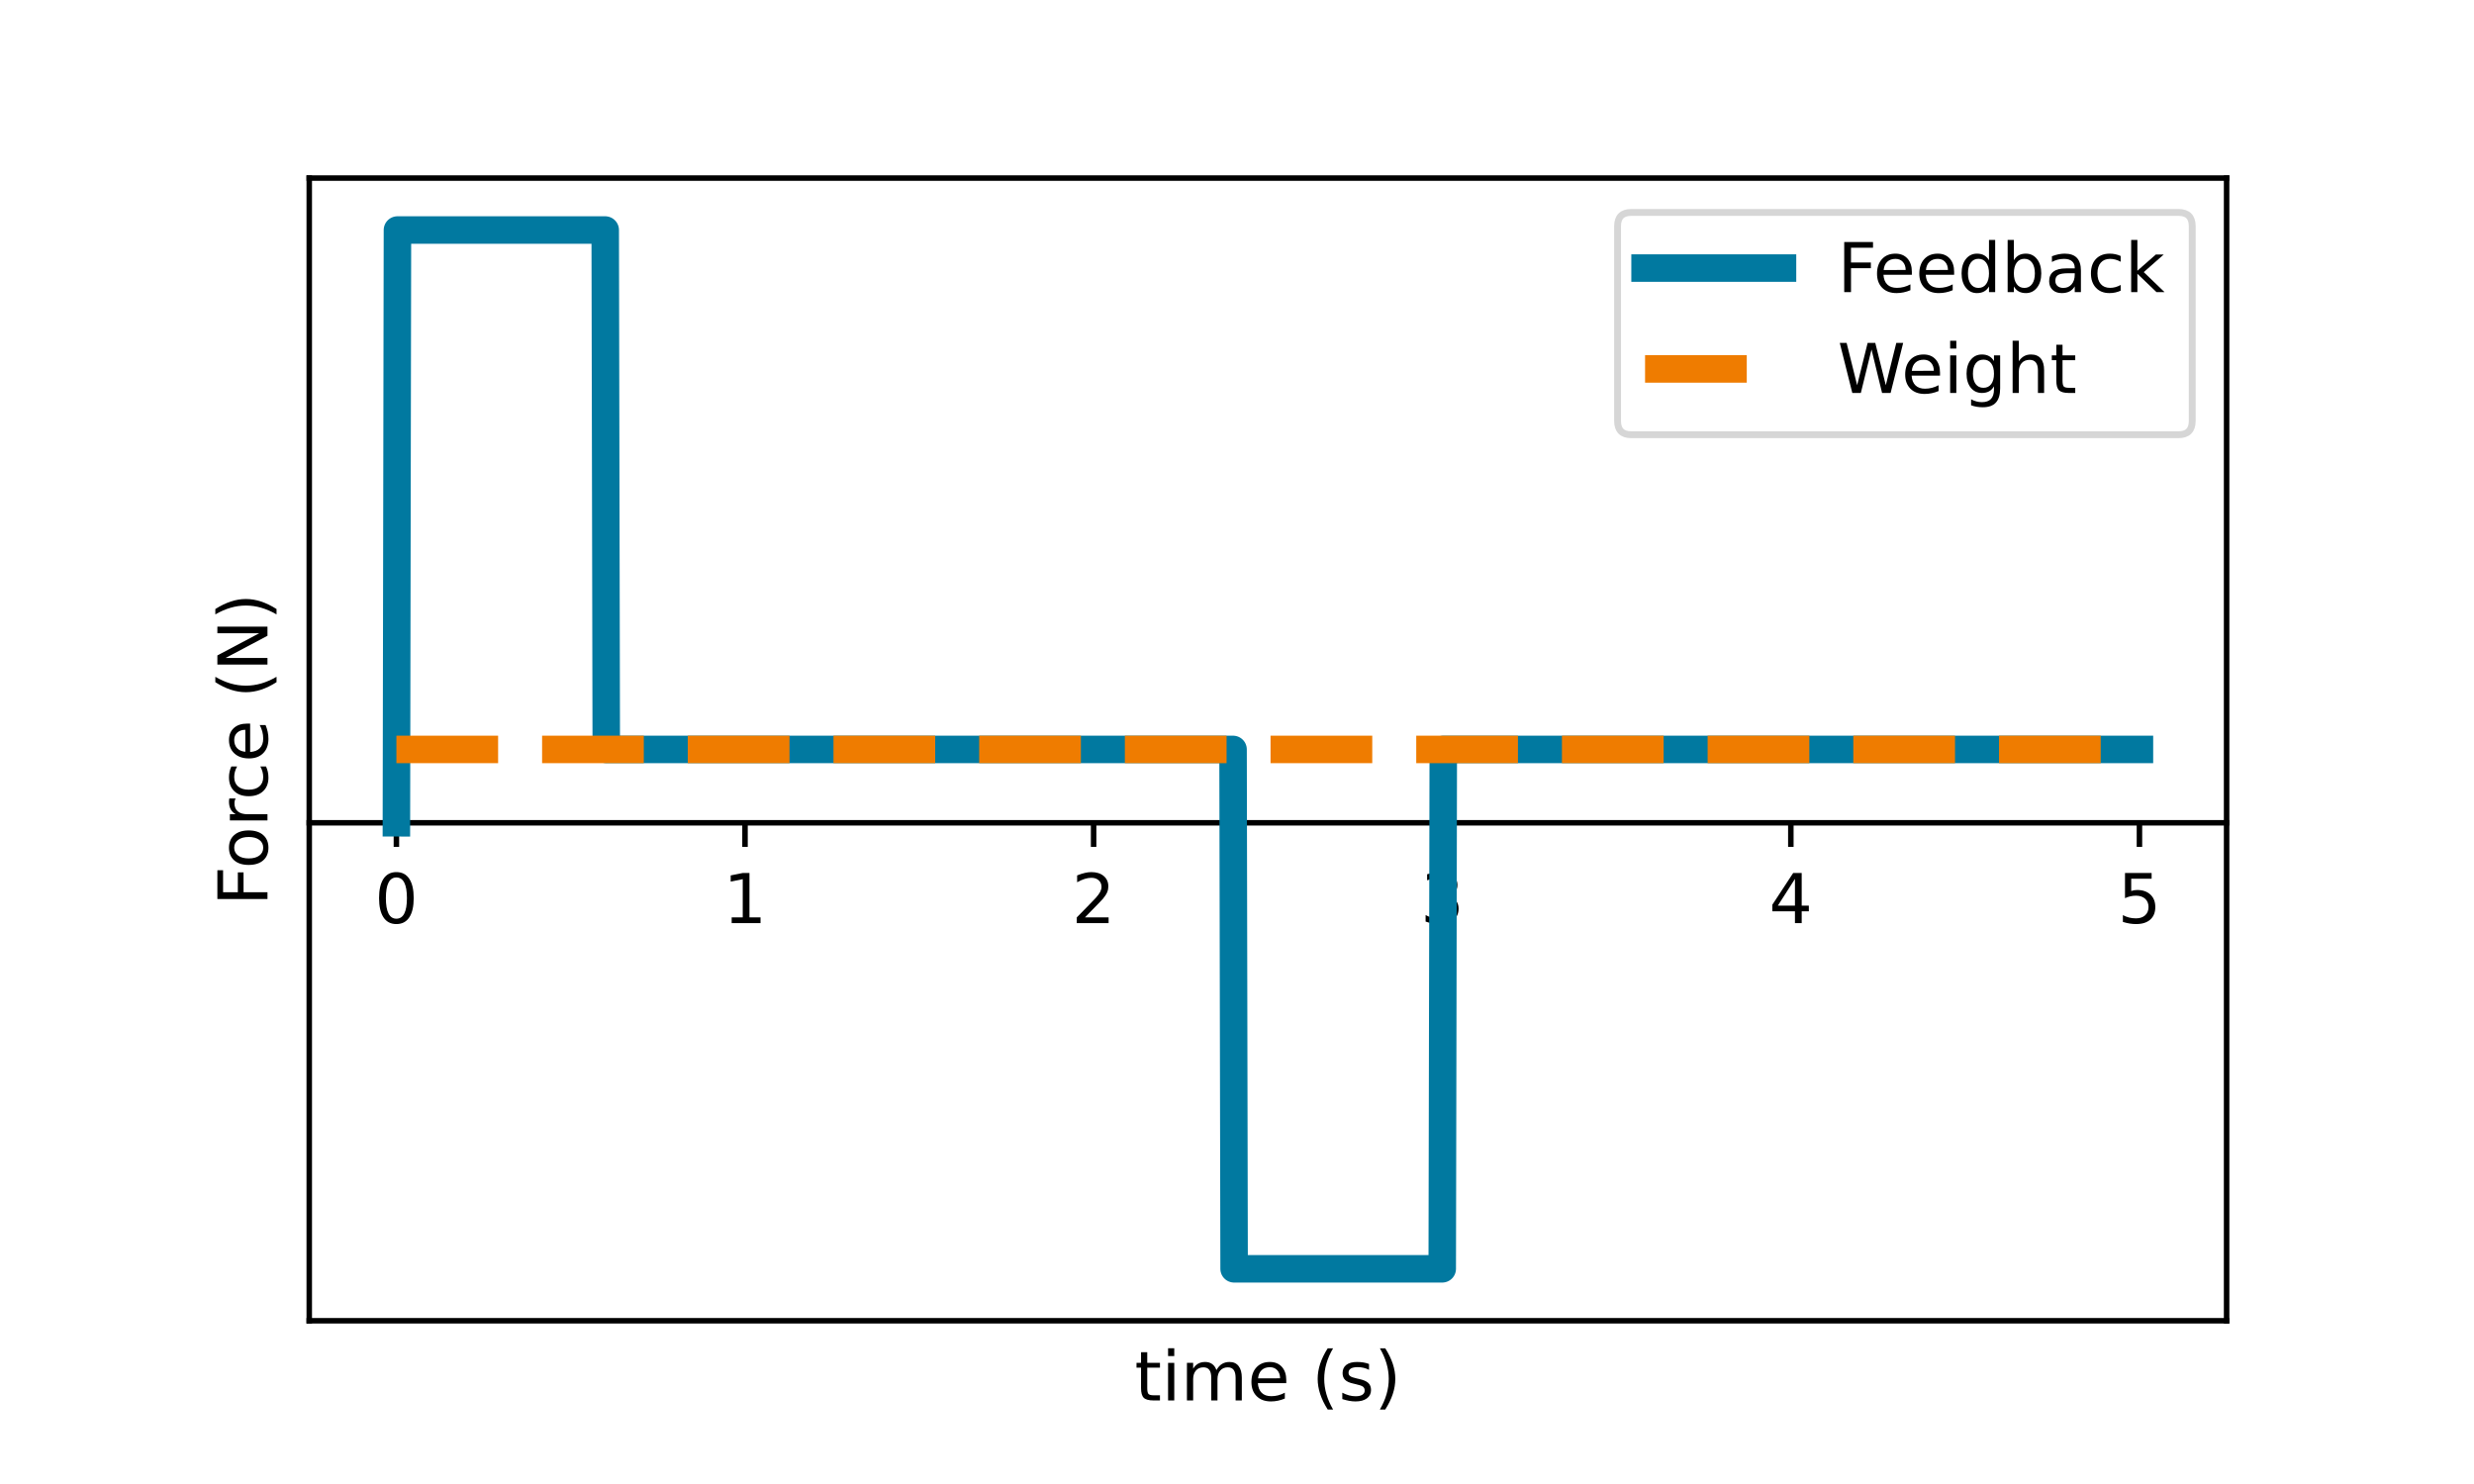
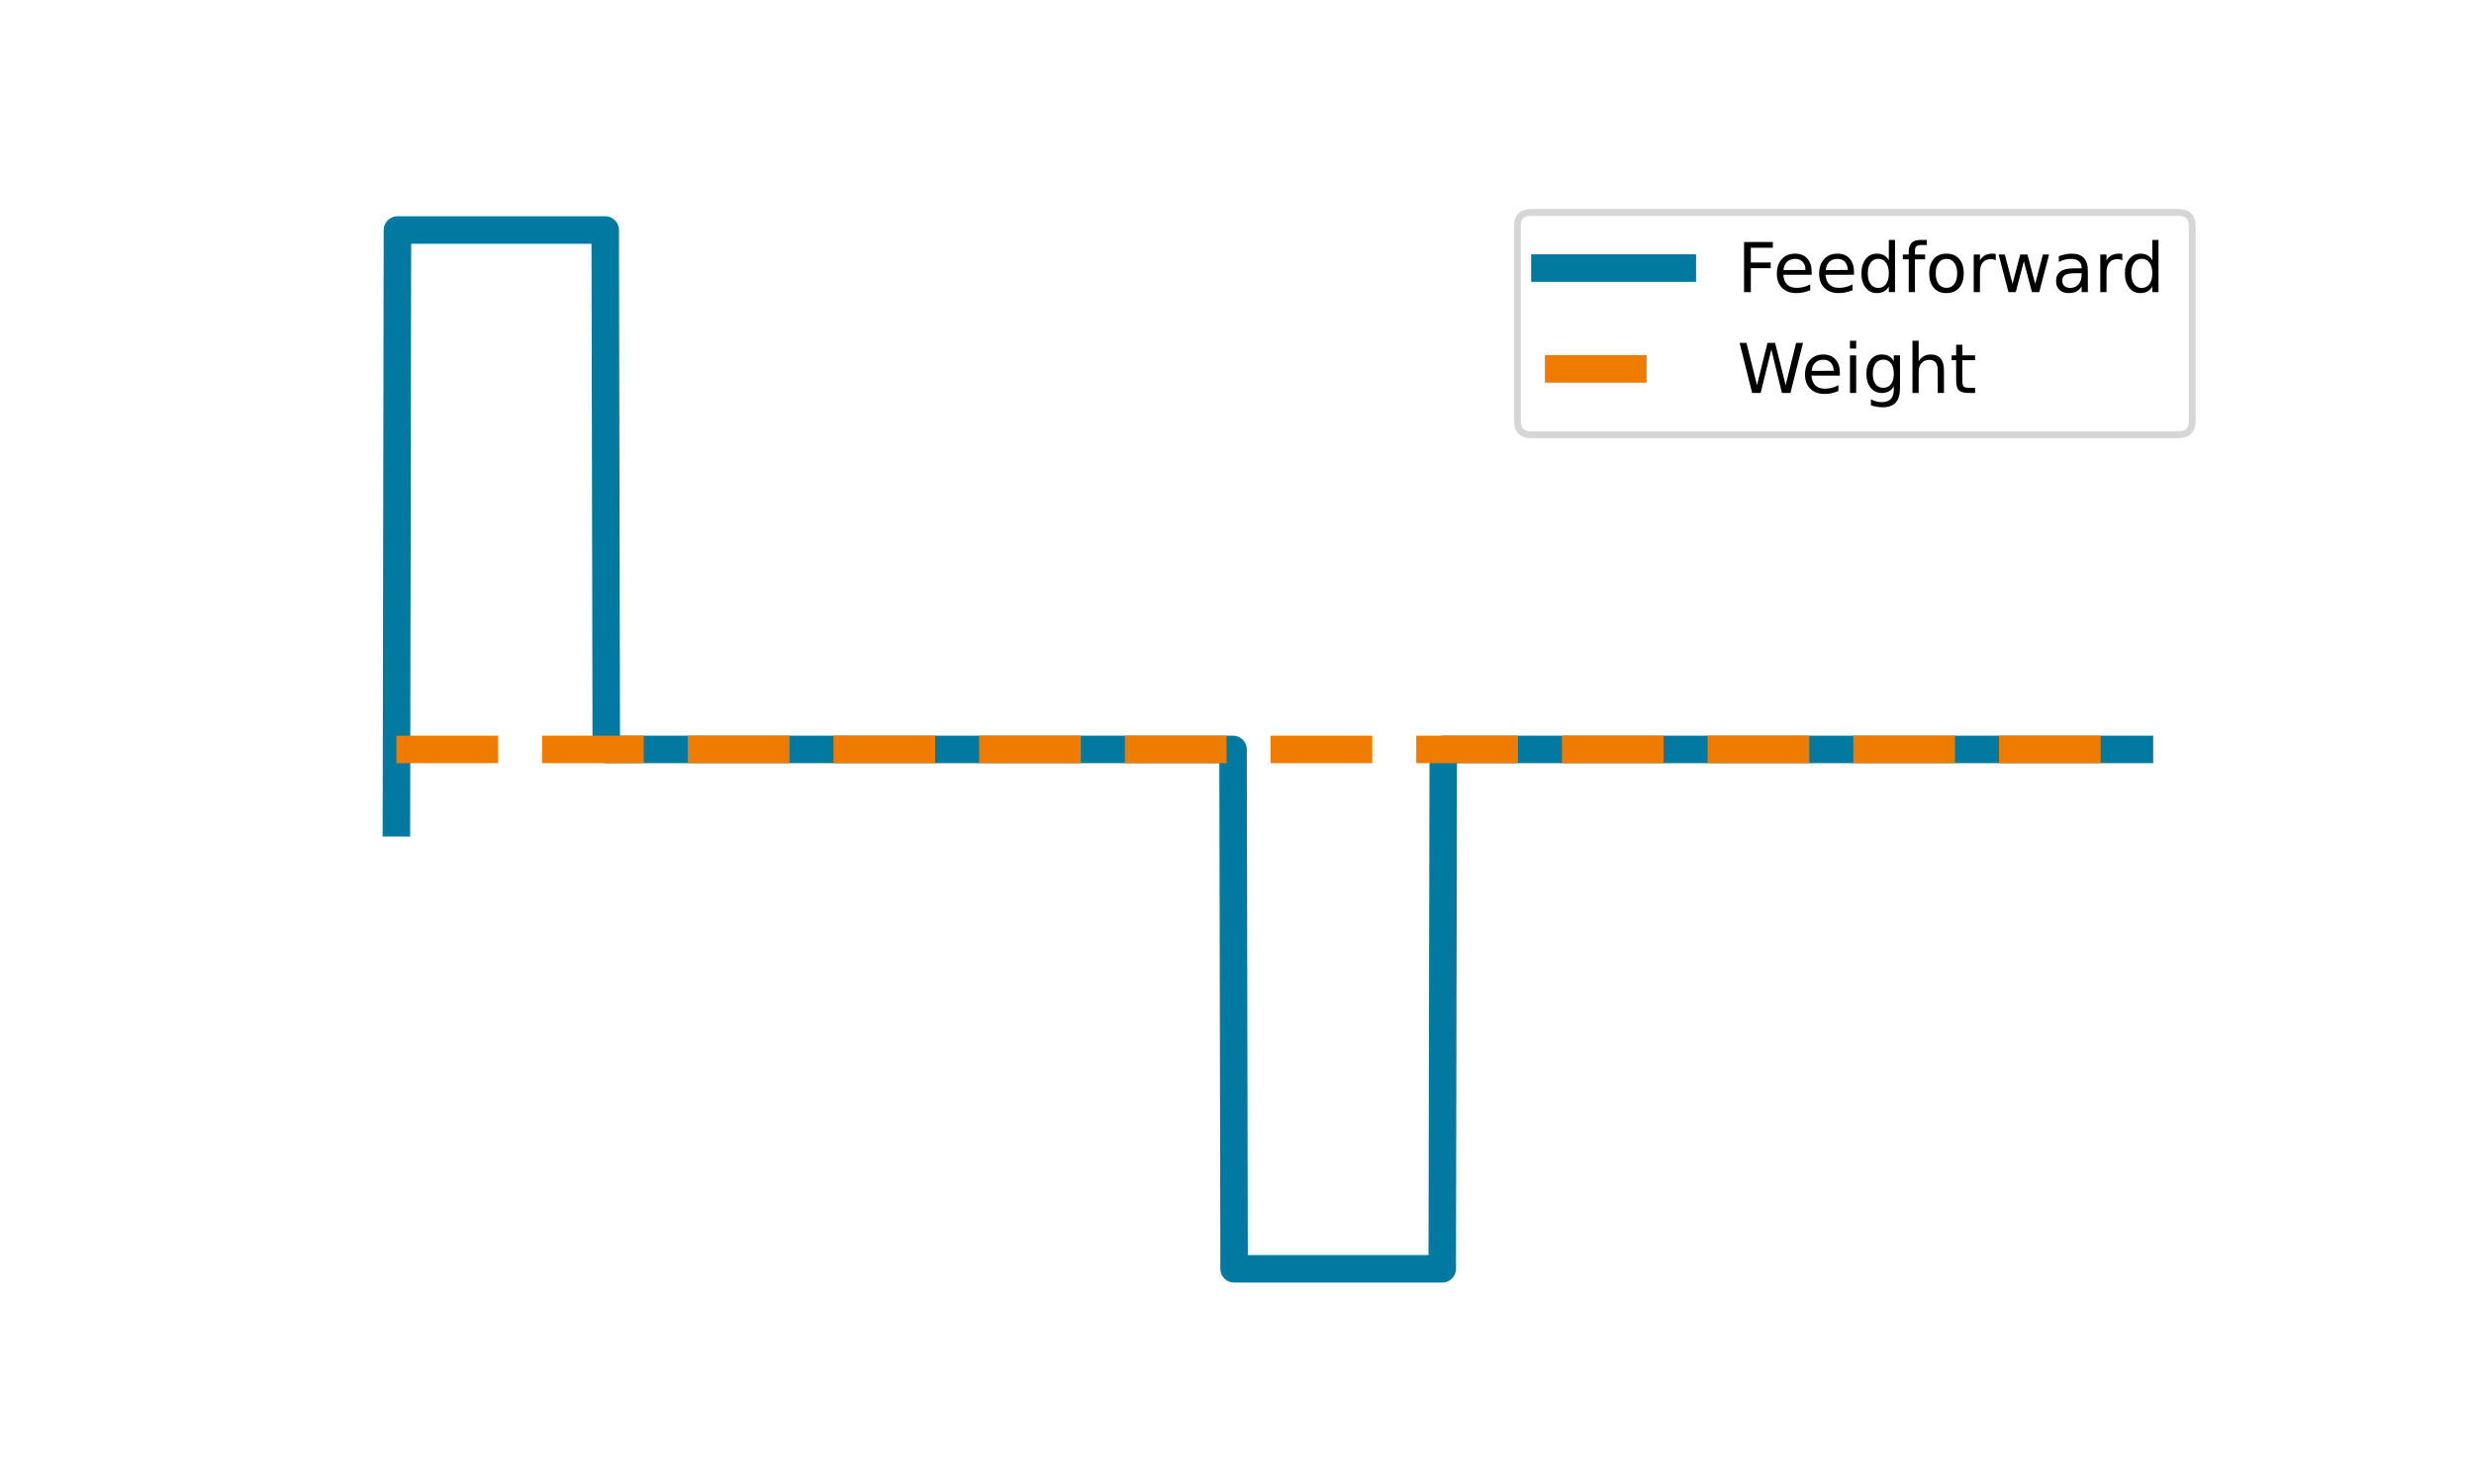
<svg xmlns="http://www.w3.org/2000/svg" xmlns:xlink="http://www.w3.org/1999/xlink" width="360pt" height="216pt" viewBox="0 0 360 216" version="1.1">
  <defs>
    <style type="text/css">*{stroke-linejoin: round; stroke-linecap: butt}</style>
  </defs>
  <g id="figure_1">
    <g id="patch_1">
      <path d="M 0 216  L 360 216  L 360 0  L 0 0  z " style="fill: #ffffff" />
    </g>
    <g id="axes_1">
-       <g id="patch_2">
-         <path d="M 45 192.24  L 324 192.24  L 324 25.92  L 45 25.92  z " style="fill: #ffffff" />
+       <g id="line2d_1">
+         <path d="M 57.682 119.76  L 57.834 33.48  L 88.067 33.48  L 88.22 109.08  L 179.427 109.08  L 179.579 184.68  L 209.864 184.68  L 210.016 109.08  L 311.318 109.08  L 311.318 109.08  " clip-path="url(#pd4e6633fdc)" style="fill: none; stroke: #0179a0; stroke-width: 4; stroke-linecap: square" />
      </g>
-       <g id="axes_2">
-         <g id="patch_3">
-           <path d="M 45 119.76  L 324 119.76  L 324 119.76  L 45 119.76  z " style="fill: #ffffff" />
+       <g id="LineCollection_1">
+         <path d="M 57.682 109.08  L 311.318 109.08  " clip-path="url(#pd4e6633fdc)" style="fill: none; stroke-dasharray: 14.8,6.4; stroke-dashoffset: 0; stroke: #ef7c00; stroke-width: 4" />
+       </g>
+       <g id="legend_1">
+         <g id="patch_2">
+           <path d="M 222.803 63.276  L 317 63.276  Q 319 63.276 319 61.276  L 319 32.92  Q 319 30.92 317 30.92  L 222.803 30.92  Q 220.803 30.92 220.803 32.92  L 220.803 61.276  Q 220.803 63.276 222.803 63.276  z " style="fill: #ffffff; opacity: 0.8; stroke: #cccccc; stroke-linejoin: miter" />
        </g>
-         <g id="matplotlib.axis_1">
-           <g id="xtick_1">
-             <g id="line2d_1">
-               <defs>
-                 <path id="mef80969c58" d="M 0 0  L 0 3.5  " style="stroke: #000000; stroke-width: 0.8" />
-               </defs>
-               <g>
-                 <use xlink:href="#mef80969c58" x="57.682" y="119.76" style="stroke: #000000; stroke-width: 0.8" />
-               </g>
-             </g>
-             <g id="text_1">
-               <g transform="translate(54.50057 134.358) scale(0.1 -0.1)">
-                 <defs>
-                   <path id="DejaVuSans-30" d="M 2034 4250  Q 1547 4250 1301 3770  Q 1056 3291 1056 2328  Q 1056 1369 1301 889  Q 1547 409 2034 409  Q 2525 409 2770 889  Q 3016 1369 3016 2328  Q 3016 3291 2770 3770  Q 2525 4250 2034 4250  z M 2034 4750  Q 2819 4750 3233 4129  Q 3647 3509 3647 2328  Q 3647 1150 3233 529  Q 2819 -91 2034 -91  Q 1250 -91 836 529  Q 422 1150 422 2328  Q 422 3509 836 4129  Q 1250 4750 2034 4750  z " transform="scale(0.015625)" />
-                 </defs>
-                 <use xlink:href="#DejaVuSans-30" />
-               </g>
-             </g>
-           </g>
-           <g id="xtick_2">
-             <g id="line2d_2">
-               <g>
-                 <use xlink:href="#mef80969c58" x="108.409" y="119.76" style="stroke: #000000; stroke-width: 0.8" />
-               </g>
-             </g>
-             <g id="text_2">
-               <g transform="translate(105.2278 134.358) scale(0.1 -0.1)">
-                 <defs>
-                   <path id="DejaVuSans-31" d="M 794 531  L 1825 531  L 1825 4091  L 703 3866  L 703 4441  L 1819 4666  L 2450 4666  L 2450 531  L 3481 531  L 3481 0  L 794 0  L 794 531  z " transform="scale(0.015625)" />
-                 </defs>
-                 <use xlink:href="#DejaVuSans-31" />
-               </g>
-             </g>
-           </g>
-           <g id="xtick_3">
-             <g id="line2d_3">
-               <g>
-                 <use xlink:href="#mef80969c58" x="159.136" y="119.76" style="stroke: #000000; stroke-width: 0.8" />
-               </g>
-             </g>
-             <g id="text_3">
-               <g transform="translate(155.9551 134.358) scale(0.1 -0.1)">
-                 <defs>
-                   <path id="DejaVuSans-32" d="M 1228 531  L 3431 531  L 3431 0  L 469 0  L 469 531  Q 828 903 1448 1529  Q 2069 2156 2228 2338  Q 2531 2678 2651 2914  Q 2772 3150 2772 3378  Q 2772 3750 2511 3984  Q 2250 4219 1831 4219  Q 1534 4219 1204 4116  Q 875 4013 500 3803  L 500 4441  Q 881 4594 1212 4672  Q 1544 4750 1819 4750  Q 2544 4750 2975 4387  Q 3406 4025 3406 3419  Q 3406 3131 3298 2873  Q 3191 2616 2906 2266  Q 2828 2175 2409 1742  Q 1991 1309 1228 531  z " transform="scale(0.015625)" />
-                 </defs>
-                 <use xlink:href="#DejaVuSans-32" />
-               </g>
-             </g>
-           </g>
-           <g id="xtick_4">
-             <g id="line2d_4">
-               <g>
-                 <use xlink:href="#mef80969c58" x="209.864" y="119.76" style="stroke: #000000; stroke-width: 0.8" />
-               </g>
-             </g>
-             <g id="text_4">
-               <g transform="translate(206.6824 134.358) scale(0.1 -0.1)">
-                 <defs>
-                   <path id="DejaVuSans-33" d="M 2597 2516  Q 3050 2419 3304 2112  Q 3559 1806 3559 1356  Q 3559 666 3084 287  Q 2609 -91 1734 -91  Q 1441 -91 1130 -33  Q 819 25 488 141  L 488 750  Q 750 597 1062 519  Q 1375 441 1716 441  Q 2309 441 2620 675  Q 2931 909 2931 1356  Q 2931 1769 2642 2001  Q 2353 2234 1838 2234  L 1294 2234  L 1294 2753  L 1863 2753  Q 2328 2753 2575 2939  Q 2822 3125 2822 3475  Q 2822 3834 2567 4026  Q 2313 4219 1838 4219  Q 1578 4219 1281 4162  Q 984 4106 628 3988  L 628 4550  Q 988 4650 1302 4700  Q 1616 4750 1894 4750  Q 2613 4750 3031 4423  Q 3450 4097 3450 3541  Q 3450 3153 3228 2886  Q 3006 2619 2597 2516  z " transform="scale(0.015625)" />
-                 </defs>
-                 <use xlink:href="#DejaVuSans-33" />
-               </g>
-             </g>
-           </g>
-           <g id="xtick_5">
-             <g id="line2d_5">
-               <g>
-                 <use xlink:href="#mef80969c58" x="260.591" y="119.76" style="stroke: #000000; stroke-width: 0.8" />
-               </g>
-             </g>
-             <g id="text_5">
-               <g transform="translate(257.4097 134.358) scale(0.1 -0.1)">
-                 <defs>
-                   <path id="DejaVuSans-34" d="M 2419 4116  L 825 1625  L 2419 1625  L 2419 4116  z M 2253 4666  L 3047 4666  L 3047 1625  L 3713 1625  L 3713 1100  L 3047 1100  L 3047 0  L 2419 0  L 2419 1100  L 313 1100  L 313 1709  L 2253 4666  z " transform="scale(0.015625)" />
-                 </defs>
-                 <use xlink:href="#DejaVuSans-34" />
-               </g>
-             </g>
-           </g>
-           <g id="xtick_6">
-             <g id="line2d_6">
-               <g>
-                 <use xlink:href="#mef80969c58" x="311.318" y="119.76" style="stroke: #000000; stroke-width: 0.8" />
-               </g>
-             </g>
-             <g id="text_6">
-               <g transform="translate(308.1369 134.358) scale(0.1 -0.1)">
-                 <defs>
-                   <path id="DejaVuSans-35" d="M 691 4666  L 3169 4666  L 3169 4134  L 1269 4134  L 1269 2991  Q 1406 3038 1543 3061  Q 1681 3084 1819 3084  Q 2600 3084 3056 2656  Q 3513 2228 3513 1497  Q 3513 744 3044 326  Q 2575 -91 1722 -91  Q 1428 -91 1123 -41  Q 819 9 494 109  L 494 744  Q 775 591 1075 516  Q 1375 441 1709 441  Q 2250 441 2565 725  Q 2881 1009 2881 1497  Q 2881 1984 2565 2268  Q 2250 2553 1709 2553  Q 1456 2553 1204 2497  Q 953 2441 691 2322  L 691 4666  z " transform="scale(0.015625)" />
-                 </defs>
-                 <use xlink:href="#DejaVuSans-35" />
-               </g>
-             </g>
-           </g>
+         <g id="line2d_2">
+           <path d="M 224.803 39.018  L 234.803 39.018  L 244.803 39.018  " style="fill: none; stroke: #0179a0; stroke-width: 4; stroke-linecap: square" />
        </g>
-         <g id="matplotlib.axis_2" />
-         <g id="patch_4">
-           <path d="M 45 119.76  L 324 119.76  " style="fill: none; stroke: #000000; stroke-width: 0.8; stroke-linejoin: miter; stroke-linecap: square" />
-         </g>
-       </g>
-       <g id="matplotlib.axis_3">
-         <g id="text_7">
-           <g transform="translate(165.1086 203.8384) scale(0.1 -0.1)">
-             <defs>
-               <path id="DejaVuSans-74" d="M 1172 4494  L 1172 3500  L 2356 3500  L 2356 3053  L 1172 3053  L 1172 1153  Q 1172 725 1289 603  Q 1406 481 1766 481  L 2356 481  L 2356 0  L 1766 0  Q 1100 0 847 248  Q 594 497 594 1153  L 594 3053  L 172 3053  L 172 3500  L 594 3500  L 594 4494  L 1172 4494  z " transform="scale(0.015625)" />
-               <path id="DejaVuSans-69" d="M 603 3500  L 1178 3500  L 1178 0  L 603 0  L 603 3500  z M 603 4863  L 1178 4863  L 1178 4134  L 603 4134  L 603 4863  z " transform="scale(0.015625)" />
-               <path id="DejaVuSans-6d" d="M 3328 2828  Q 3544 3216 3844 3400  Q 4144 3584 4550 3584  Q 5097 3584 5394 3201  Q 5691 2819 5691 2113  L 5691 0  L 5113 0  L 5113 2094  Q 5113 2597 4934 2840  Q 4756 3084 4391 3084  Q 3944 3084 3684 2787  Q 3425 2491 3425 1978  L 3425 0  L 2847 0  L 2847 2094  Q 2847 2600 2669 2842  Q 2491 3084 2119 3084  Q 1678 3084 1418 2786  Q 1159 2488 1159 1978  L 1159 0  L 581 0  L 581 3500  L 1159 3500  L 1159 2956  Q 1356 3278 1631 3431  Q 1906 3584 2284 3584  Q 2666 3584 2933 3390  Q 3200 3197 3328 2828  z " transform="scale(0.015625)" />
-               <path id="DejaVuSans-65" d="M 3597 1894  L 3597 1613  L 953 1613  Q 991 1019 1311 708  Q 1631 397 2203 397  Q 2534 397 2845 478  Q 3156 559 3463 722  L 3463 178  Q 3153 47 2828 -22  Q 2503 -91 2169 -91  Q 1331 -91 842 396  Q 353 884 353 1716  Q 353 2575 817 3079  Q 1281 3584 2069 3584  Q 2775 3584 3186 3129  Q 3597 2675 3597 1894  z M 3022 2063  Q 3016 2534 2758 2815  Q 2500 3097 2075 3097  Q 1594 3097 1305 2825  Q 1016 2553 972 2059  L 3022 2063  z " transform="scale(0.015625)" />
-               <path id="DejaVuSans-20" transform="scale(0.015625)" />
-               <path id="DejaVuSans-28" d="M 1984 4856  Q 1566 4138 1362 3434  Q 1159 2731 1159 2009  Q 1159 1288 1364 580  Q 1569 -128 1984 -844  L 1484 -844  Q 1016 -109 783 600  Q 550 1309 550 2009  Q 550 2706 781 3412  Q 1013 4119 1484 4856  L 1984 4856  z " transform="scale(0.015625)" />
-               <path id="DejaVuSans-73" d="M 2834 3397  L 2834 2853  Q 2591 2978 2328 3040  Q 2066 3103 1784 3103  Q 1356 3103 1142 2972  Q 928 2841 928 2578  Q 928 2378 1081 2264  Q 1234 2150 1697 2047  L 1894 2003  Q 2506 1872 2764 1633  Q 3022 1394 3022 966  Q 3022 478 2636 193  Q 2250 -91 1575 -91  Q 1294 -91 989 -36  Q 684 19 347 128  L 347 722  Q 666 556 975 473  Q 1284 391 1588 391  Q 1994 391 2212 530  Q 2431 669 2431 922  Q 2431 1156 2273 1281  Q 2116 1406 1581 1522  L 1381 1569  Q 847 1681 609 1914  Q 372 2147 372 2553  Q 372 3047 722 3315  Q 1072 3584 1716 3584  Q 2034 3584 2315 3537  Q 2597 3491 2834 3397  z " transform="scale(0.015625)" />
-               <path id="DejaVuSans-29" d="M 513 4856  L 1013 4856  Q 1481 4119 1714 3412  Q 1947 2706 1947 2009  Q 1947 1309 1714 600  Q 1481 -109 1013 -844  L 513 -844  Q 928 -128 1133 580  Q 1338 1288 1338 2009  Q 1338 2731 1133 3434  Q 928 4138 513 4856  z " transform="scale(0.015625)" />
-             </defs>
-             <use xlink:href="#DejaVuSans-74" />
-             <use xlink:href="#DejaVuSans-69" x="39.209" />
-             <use xlink:href="#DejaVuSans-6d" x="66.992" />
-             <use xlink:href="#DejaVuSans-65" x="164.404" />
-             <use xlink:href="#DejaVuSans-20" x="225.928" />
-             <use xlink:href="#DejaVuSans-28" x="257.715" />
-             <use xlink:href="#DejaVuSans-73" x="296.729" />
-             <use xlink:href="#DejaVuSans-29" x="348.828" />
-           </g>
-         </g>
-       </g>
-       <g id="matplotlib.axis_4">
-         <g id="text_8">
-           <g transform="translate(38.92031 131.8339) rotate(-90) scale(0.1 -0.1)">
+         <g id="text_1">
+           <g transform="translate(252.8031 42.51844) scale(0.1 -0.1)">
            <defs>
              <path id="DejaVuSans-46" d="M 628 4666  L 3309 4666  L 3309 4134  L 1259 4134  L 1259 2759  L 3109 2759  L 3109 2228  L 1259 2228  L 1259 0  L 628 0  L 628 4666  z " transform="scale(0.015625)" />
+               <path id="DejaVuSans-65" d="M 3597 1894  L 3597 1613  L 953 1613  Q 991 1019 1311 708  Q 1631 397 2203 397  Q 2534 397 2845 478  Q 3156 559 3463 722  L 3463 178  Q 3153 47 2828 -22  Q 2503 -91 2169 -91  Q 1331 -91 842 396  Q 353 884 353 1716  Q 353 2575 817 3079  Q 1281 3584 2069 3584  Q 2775 3584 3186 3129  Q 3597 2675 3597 1894  z M 3022 2063  Q 3016 2534 2758 2815  Q 2500 3097 2075 3097  Q 1594 3097 1305 2825  Q 1016 2553 972 2059  L 3022 2063  z " transform="scale(0.015625)" />
+               <path id="DejaVuSans-64" d="M 2906 2969  L 2906 4863  L 3481 4863  L 3481 0  L 2906 0  L 2906 525  Q 2725 213 2448 61  Q 2172 -91 1784 -91  Q 1150 -91 751 415  Q 353 922 353 1747  Q 353 2572 751 3078  Q 1150 3584 1784 3584  Q 2172 3584 2448 3432  Q 2725 3281 2906 2969  z M 947 1747  Q 947 1113 1208 752  Q 1469 391 1925 391  Q 2381 391 2643 752  Q 2906 1113 2906 1747  Q 2906 2381 2643 2742  Q 2381 3103 1925 3103  Q 1469 3103 1208 2742  Q 947 2381 947 1747  z " transform="scale(0.015625)" />
+               <path id="DejaVuSans-66" d="M 2375 4863  L 2375 4384  L 1825 4384  Q 1516 4384 1395 4259  Q 1275 4134 1275 3809  L 1275 3500  L 2222 3500  L 2222 3053  L 1275 3053  L 1275 0  L 697 0  L 697 3053  L 147 3053  L 147 3500  L 697 3500  L 697 3744  Q 697 4328 969 4595  Q 1241 4863 1831 4863  L 2375 4863  z " transform="scale(0.015625)" />
              <path id="DejaVuSans-6f" d="M 1959 3097  Q 1497 3097 1228 2736  Q 959 2375 959 1747  Q 959 1119 1226 758  Q 1494 397 1959 397  Q 2419 397 2687 759  Q 2956 1122 2956 1747  Q 2956 2369 2687 2733  Q 2419 3097 1959 3097  z M 1959 3584  Q 2709 3584 3137 3096  Q 3566 2609 3566 1747  Q 3566 888 3137 398  Q 2709 -91 1959 -91  Q 1206 -91 779 398  Q 353 888 353 1747  Q 353 2609 779 3096  Q 1206 3584 1959 3584  z " transform="scale(0.015625)" />
              <path id="DejaVuSans-72" d="M 2631 2963  Q 2534 3019 2420 3045  Q 2306 3072 2169 3072  Q 1681 3072 1420 2755  Q 1159 2438 1159 1844  L 1159 0  L 581 0  L 581 3500  L 1159 3500  L 1159 2956  Q 1341 3275 1631 3429  Q 1922 3584 2338 3584  Q 2397 3584 2469 3576  Q 2541 3569 2628 3553  L 2631 2963  z " transform="scale(0.015625)" />
-               <path id="DejaVuSans-63" d="M 3122 3366  L 3122 2828  Q 2878 2963 2633 3030  Q 2388 3097 2138 3097  Q 1578 3097 1268 2742  Q 959 2388 959 1747  Q 959 1106 1268 751  Q 1578 397 2138 397  Q 2388 397 2633 464  Q 2878 531 3122 666  L 3122 134  Q 2881 22 2623 -34  Q 2366 -91 2075 -91  Q 1284 -91 818 406  Q 353 903 353 1747  Q 353 2603 823 3093  Q 1294 3584 2113 3584  Q 2378 3584 2631 3529  Q 2884 3475 3122 3366  z " transform="scale(0.015625)" />
-               <path id="DejaVuSans-4e" d="M 628 4666  L 1478 4666  L 3547 763  L 3547 4666  L 4159 4666  L 4159 0  L 3309 0  L 1241 3903  L 1241 0  L 628 0  L 628 4666  z " transform="scale(0.015625)" />
-             </defs>
-             <use xlink:href="#DejaVuSans-46" />
-             <use xlink:href="#DejaVuSans-6f" x="53.895" />
-             <use xlink:href="#DejaVuSans-72" x="115.076" />
-             <use xlink:href="#DejaVuSans-63" x="153.939" />
-             <use xlink:href="#DejaVuSans-65" x="208.92" />
-             <use xlink:href="#DejaVuSans-20" x="270.443" />
-             <use xlink:href="#DejaVuSans-28" x="302.23" />
-             <use xlink:href="#DejaVuSans-4e" x="341.244" />
-             <use xlink:href="#DejaVuSans-29" x="416.049" />
-           </g>
-         </g>
-       </g>
-       <g id="line2d_7">
-         <path d="M 57.682 119.76  L 57.834 33.48  L 88.067 33.48  L 88.22 109.08  L 179.427 109.08  L 179.579 184.68  L 209.864 184.68  L 210.016 109.08  L 311.318 109.08  L 311.318 109.08  " clip-path="url(#p87c95bf47d)" style="fill: none; stroke: #0179a0; stroke-width: 4; stroke-linecap: square" />
-       </g>
-       <g id="LineCollection_1">
-         <path d="M 57.682 109.08  L 311.318 109.08  " clip-path="url(#p87c95bf47d)" style="fill: none; stroke-dasharray: 14.8,6.4; stroke-dashoffset: 0; stroke: #ef7c00; stroke-width: 4" />
-       </g>
-       <g id="patch_5">
-         <path d="M 45 192.24  L 45 25.92  " style="fill: none; stroke: #000000; stroke-width: 0.8; stroke-linejoin: miter; stroke-linecap: square" />
-       </g>
-       <g id="patch_6">
-         <path d="M 324 192.24  L 324 25.92  " style="fill: none; stroke: #000000; stroke-width: 0.8; stroke-linejoin: miter; stroke-linecap: square" />
-       </g>
-       <g id="patch_7">
-         <path d="M 45 192.24  L 324 192.24  " style="fill: none; stroke: #000000; stroke-width: 0.8; stroke-linejoin: miter; stroke-linecap: square" />
-       </g>
-       <g id="patch_8">
-         <path d="M 45 25.92  L 324 25.92  " style="fill: none; stroke: #000000; stroke-width: 0.8; stroke-linejoin: miter; stroke-linecap: square" />
-       </g>
-       <g id="legend_1">
-         <g id="patch_9">
-           <path d="M 237.378 63.276  L 317 63.276  Q 319 63.276 319 61.276  L 319 32.92  Q 319 30.92 317 30.92  L 237.378 30.92  Q 235.378 30.92 235.378 32.92  L 235.378 61.276  Q 235.378 63.276 237.378 63.276  z " style="fill: #ffffff; opacity: 0.8; stroke: #cccccc; stroke-linejoin: miter" />
-         </g>
-         <g id="line2d_8">
-           <path d="M 239.378 39.018  L 249.378 39.018  L 259.378 39.018  " style="fill: none; stroke: #0179a0; stroke-width: 4; stroke-linecap: square" />
-         </g>
-         <g id="text_9">
-           <g transform="translate(267.3781 42.51844) scale(0.1 -0.1)">
-             <defs>
-               <path id="DejaVuSans-64" d="M 2906 2969  L 2906 4863  L 3481 4863  L 3481 0  L 2906 0  L 2906 525  Q 2725 213 2448 61  Q 2172 -91 1784 -91  Q 1150 -91 751 415  Q 353 922 353 1747  Q 353 2572 751 3078  Q 1150 3584 1784 3584  Q 2172 3584 2448 3432  Q 2725 3281 2906 2969  z M 947 1747  Q 947 1113 1208 752  Q 1469 391 1925 391  Q 2381 391 2643 752  Q 2906 1113 2906 1747  Q 2906 2381 2643 2742  Q 2381 3103 1925 3103  Q 1469 3103 1208 2742  Q 947 2381 947 1747  z " transform="scale(0.015625)" />
-               <path id="DejaVuSans-62" d="M 3116 1747  Q 3116 2381 2855 2742  Q 2594 3103 2138 3103  Q 1681 3103 1420 2742  Q 1159 2381 1159 1747  Q 1159 1113 1420 752  Q 1681 391 2138 391  Q 2594 391 2855 752  Q 3116 1113 3116 1747  z M 1159 2969  Q 1341 3281 1617 3432  Q 1894 3584 2278 3584  Q 2916 3584 3314 3078  Q 3713 2572 3713 1747  Q 3713 922 3314 415  Q 2916 -91 2278 -91  Q 1894 -91 1617 61  Q 1341 213 1159 525  L 1159 0  L 581 0  L 581 4863  L 1159 4863  L 1159 2969  z " transform="scale(0.015625)" />
+               <path id="DejaVuSans-77" d="M 269 3500  L 844 3500  L 1563 769  L 2278 3500  L 2956 3500  L 3675 769  L 4391 3500  L 4966 3500  L 4050 0  L 3372 0  L 2619 2869  L 1863 0  L 1184 0  L 269 3500  z " transform="scale(0.015625)" />
              <path id="DejaVuSans-61" d="M 2194 1759  Q 1497 1759 1228 1600  Q 959 1441 959 1056  Q 959 750 1161 570  Q 1363 391 1709 391  Q 2188 391 2477 730  Q 2766 1069 2766 1631  L 2766 1759  L 2194 1759  z M 3341 1997  L 3341 0  L 2766 0  L 2766 531  Q 2569 213 2275 61  Q 1981 -91 1556 -91  Q 1019 -91 701 211  Q 384 513 384 1019  Q 384 1609 779 1909  Q 1175 2209 1959 2209  L 2766 2209  L 2766 2266  Q 2766 2663 2505 2880  Q 2244 3097 1772 3097  Q 1472 3097 1187 3025  Q 903 2953 641 2809  L 641 3341  Q 956 3463 1253 3523  Q 1550 3584 1831 3584  Q 2591 3584 2966 3190  Q 3341 2797 3341 1997  z " transform="scale(0.015625)" />
-               <path id="DejaVuSans-6b" d="M 581 4863  L 1159 4863  L 1159 1991  L 2875 3500  L 3609 3500  L 1753 1863  L 3688 0  L 2938 0  L 1159 1709  L 1159 0  L 581 0  L 581 4863  z " transform="scale(0.015625)" />
            </defs>
            <use xlink:href="#DejaVuSans-46" />
            <use xlink:href="#DejaVuSans-65" x="52.02" />
            <use xlink:href="#DejaVuSans-65" x="113.543" />
            <use xlink:href="#DejaVuSans-64" x="175.066" />
-             <use xlink:href="#DejaVuSans-62" x="238.543" />
-             <use xlink:href="#DejaVuSans-61" x="302.02" />
-             <use xlink:href="#DejaVuSans-63" x="363.299" />
-             <use xlink:href="#DejaVuSans-6b" x="418.279" />
+             <use xlink:href="#DejaVuSans-66" x="238.543" />
+             <use xlink:href="#DejaVuSans-6f" x="273.748" />
+             <use xlink:href="#DejaVuSans-72" x="334.93" />
+             <use xlink:href="#DejaVuSans-77" x="376.043" />
+             <use xlink:href="#DejaVuSans-61" x="457.83" />
+             <use xlink:href="#DejaVuSans-72" x="519.109" />
+             <use xlink:href="#DejaVuSans-64" x="558.473" />
          </g>
        </g>
-         <g id="line2d_9">
-           <path d="M 239.378 53.697  L 259.378 53.697  " style="fill: none; stroke-dasharray: 14.8,6.4; stroke-dashoffset: 0; stroke: #ef7c00; stroke-width: 4" />
+         <g id="line2d_3">
+           <path d="M 224.803 53.697  L 244.803 53.697  " style="fill: none; stroke-dasharray: 14.8,6.4; stroke-dashoffset: 0; stroke: #ef7c00; stroke-width: 4" />
        </g>
-         <g id="text_10">
-           <g transform="translate(267.3781 57.19656) scale(0.1 -0.1)">
+         <g id="text_2">
+           <g transform="translate(252.8031 57.19656) scale(0.1 -0.1)">
            <defs>
              <path id="DejaVuSans-57" d="M 213 4666  L 850 4666  L 1831 722  L 2809 4666  L 3519 4666  L 4500 722  L 5478 4666  L 6119 4666  L 4947 0  L 4153 0  L 3169 4050  L 2175 0  L 1381 0  L 213 4666  z " transform="scale(0.015625)" />
+               <path id="DejaVuSans-69" d="M 603 3500  L 1178 3500  L 1178 0  L 603 0  L 603 3500  z M 603 4863  L 1178 4863  L 1178 4134  L 603 4134  L 603 4863  z " transform="scale(0.015625)" />
              <path id="DejaVuSans-67" d="M 2906 1791  Q 2906 2416 2648 2759  Q 2391 3103 1925 3103  Q 1463 3103 1205 2759  Q 947 2416 947 1791  Q 947 1169 1205 825  Q 1463 481 1925 481  Q 2391 481 2648 825  Q 2906 1169 2906 1791  z M 3481 434  Q 3481 -459 3084 -895  Q 2688 -1331 1869 -1331  Q 1566 -1331 1297 -1286  Q 1028 -1241 775 -1147  L 775 -588  Q 1028 -725 1275 -790  Q 1522 -856 1778 -856  Q 2344 -856 2625 -561  Q 2906 -266 2906 331  L 2906 616  Q 2728 306 2450 153  Q 2172 0 1784 0  Q 1141 0 747 490  Q 353 981 353 1791  Q 353 2603 747 3093  Q 1141 3584 1784 3584  Q 2172 3584 2450 3431  Q 2728 3278 2906 2969  L 2906 3500  L 3481 3500  L 3481 434  z " transform="scale(0.015625)" />
              <path id="DejaVuSans-68" d="M 3513 2113  L 3513 0  L 2938 0  L 2938 2094  Q 2938 2591 2744 2837  Q 2550 3084 2163 3084  Q 1697 3084 1428 2787  Q 1159 2491 1159 1978  L 1159 0  L 581 0  L 581 4863  L 1159 4863  L 1159 2956  Q 1366 3272 1645 3428  Q 1925 3584 2291 3584  Q 2894 3584 3203 3211  Q 3513 2838 3513 2113  z " transform="scale(0.015625)" />
+               <path id="DejaVuSans-74" d="M 1172 4494  L 1172 3500  L 2356 3500  L 2356 3053  L 1172 3053  L 1172 1153  Q 1172 725 1289 603  Q 1406 481 1766 481  L 2356 481  L 2356 0  L 1766 0  Q 1100 0 847 248  Q 594 497 594 1153  L 594 3053  L 172 3053  L 172 3500  L 594 3500  L 594 4494  L 1172 4494  z " transform="scale(0.015625)" />
            </defs>
            <use xlink:href="#DejaVuSans-57" />
            <use xlink:href="#DejaVuSans-65" x="93.002" />
            <use xlink:href="#DejaVuSans-69" x="154.525" />
            <use xlink:href="#DejaVuSans-67" x="182.309" />
            <use xlink:href="#DejaVuSans-68" x="245.785" />
            <use xlink:href="#DejaVuSans-74" x="309.164" />
          </g>
        </g>
      </g>
    </g>
  </g>
  <defs>
-     <clipPath id="p87c95bf47d">
+     <clipPath id="pd4e6633fdc">
      <rect x="45" y="25.92" width="279" height="166.32" />
    </clipPath>
  </defs>
</svg>
